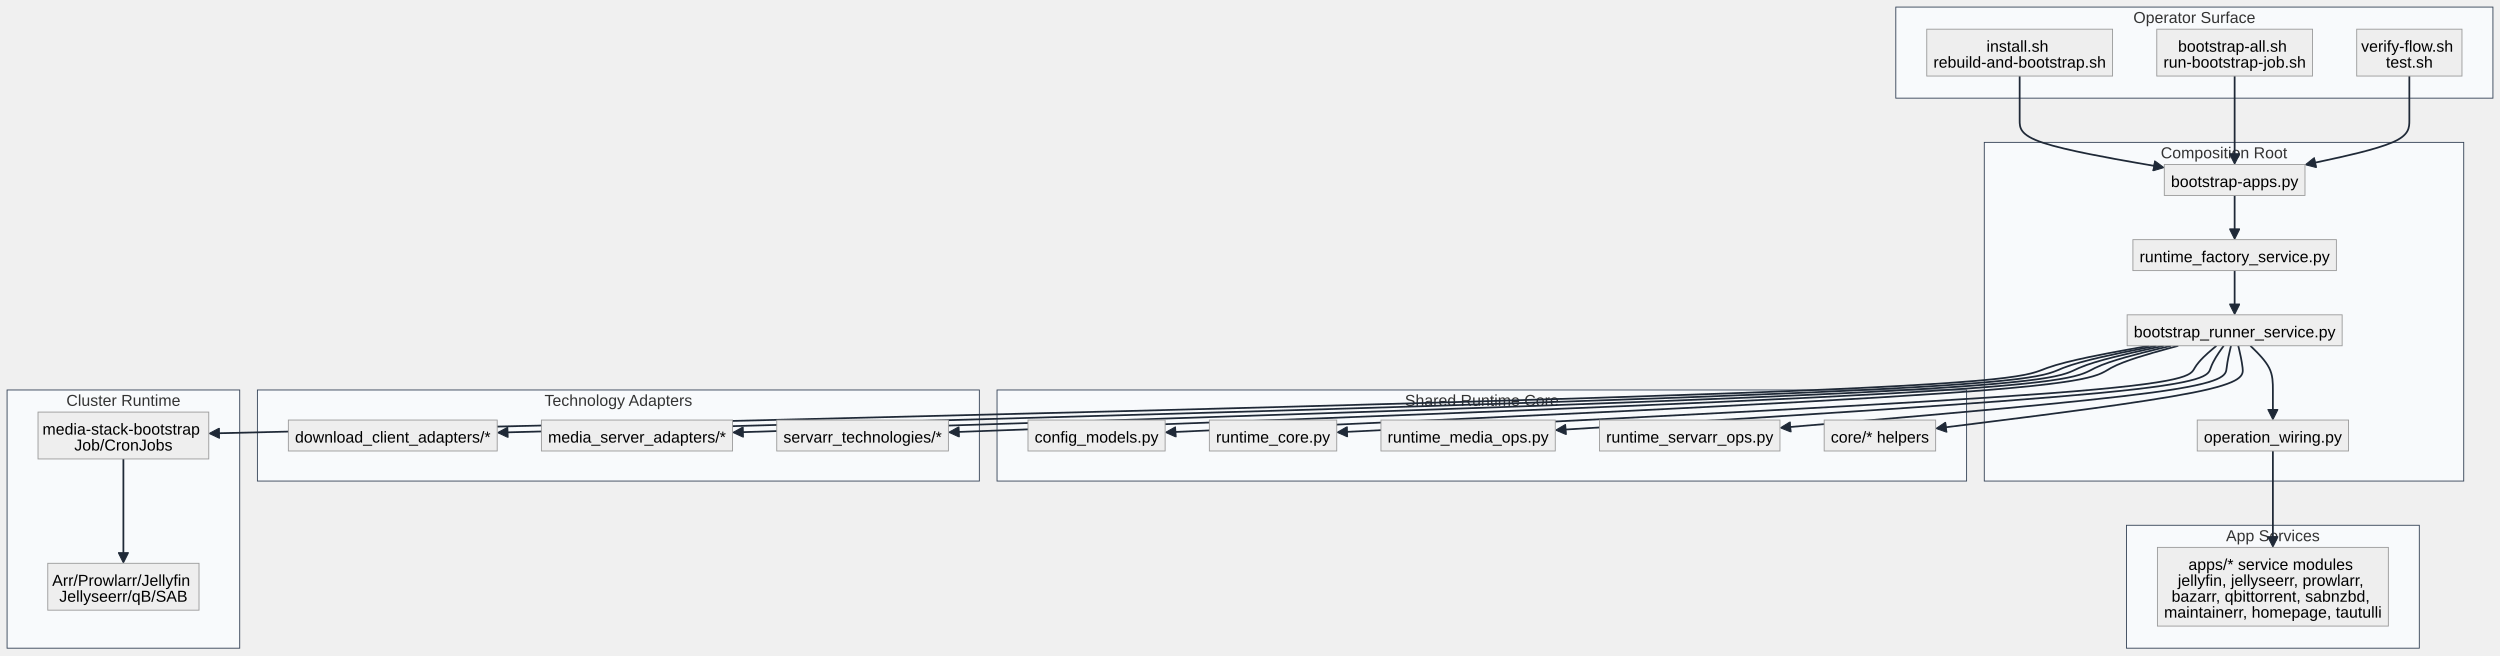
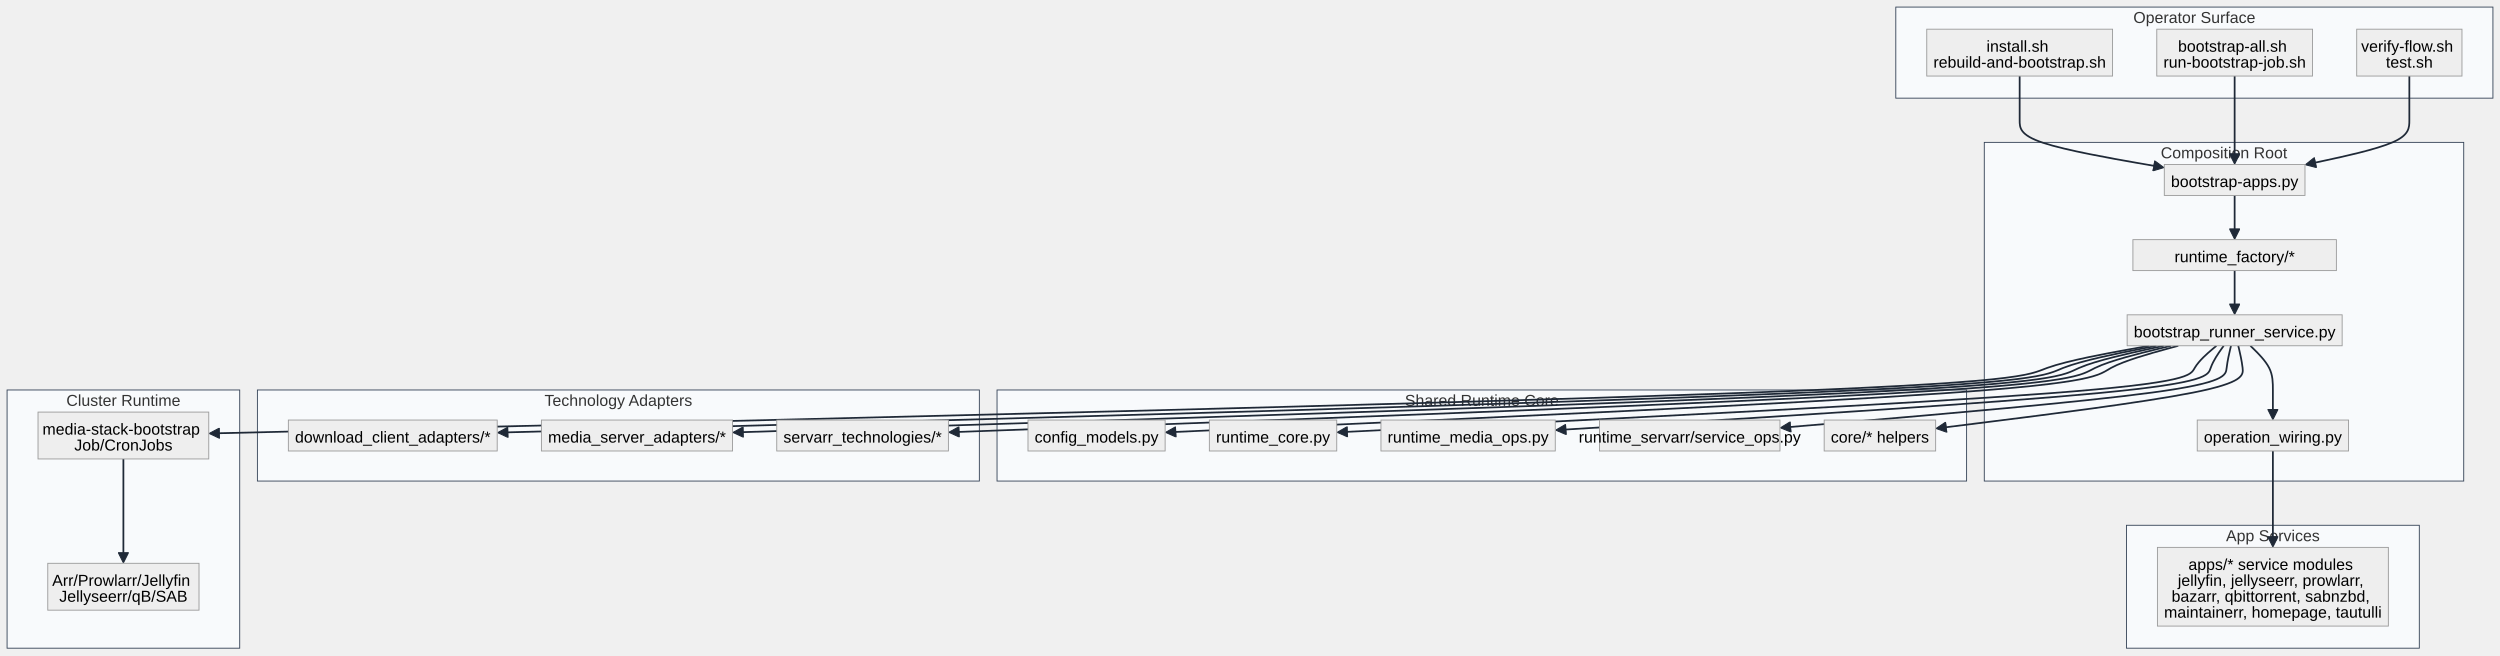
<svg xmlns="http://www.w3.org/2000/svg" id="my-svg" width="100%" style="max-width: 2827.09px; background-color: white;" viewBox="-8 -8 2827.094 741" role="graphics-document document" aria-roledescription="flowchart-v2">
  <style>#my-svg{font-family:"trebuchet ms",verdana,arial,sans-serif;font-size:18px;fill:#000000;}#my-svg .error-icon{fill:#552222;}#my-svg .error-text{fill:#552222;stroke:#552222;}#my-svg .edge-thickness-normal{stroke-width:2px;}#my-svg .edge-thickness-thick{stroke-width:3.5px;}#my-svg .edge-pattern-solid{stroke-dasharray:0;}#my-svg .edge-pattern-dashed{stroke-dasharray:3;}#my-svg .edge-pattern-dotted{stroke-dasharray:2;}#my-svg .marker{fill:#1f2937;stroke:#1f2937;}#my-svg .marker.cross{stroke:#1f2937;}#my-svg svg{font-family:"trebuchet ms",verdana,arial,sans-serif;font-size:18px;}#my-svg .label{font-family:"trebuchet ms",verdana,arial,sans-serif;color:#000000;}#my-svg .cluster-label text{fill:#333;}#my-svg .cluster-label span,#my-svg p{color:#333;}#my-svg .label text,#my-svg span,#my-svg p{fill:#000000;color:#000000;}#my-svg .node rect,#my-svg .node circle,#my-svg .node ellipse,#my-svg .node polygon,#my-svg .node path{fill:#eee;stroke:#999;stroke-width:1px;}#my-svg .flowchart-label text{text-anchor:middle;}#my-svg .node .katex path{fill:#000;stroke:#000;stroke-width:1px;}#my-svg .node .label{text-align:center;}#my-svg .node.clickable{cursor:pointer;}#my-svg .arrowheadPath{fill:#333333;}#my-svg .edgePath .path{stroke:#1f2937;stroke-width:2.0px;}#my-svg .flowchart-link{stroke:#1f2937;fill:none;}#my-svg .edgeLabel{background-color:white;text-align:center;}#my-svg .edgeLabel rect{opacity:0.5;background-color:white;fill:white;}#my-svg .labelBkg{background-color:rgba(255, 255, 255, 0.5);}#my-svg .cluster rect{fill:#f8fafc;stroke:#334155;stroke-width:1px;}#my-svg .cluster text{fill:#333;}#my-svg .cluster span,#my-svg p{color:#333;}#my-svg div.mermaidTooltip{position:absolute;text-align:center;max-width:200px;padding:2px;font-family:"trebuchet ms",verdana,arial,sans-serif;font-size:12px;background:#fef9c3;border:1px solid #707070;border-radius:2px;pointer-events:none;z-index:100;}#my-svg .flowchartTitleText{text-anchor:middle;font-size:18px;fill:#000000;}#my-svg :root{--mermaid-font-family:"trebuchet ms",verdana,arial,sans-serif;}</style>
  <g>
    <marker id="my-svg_flowchart-pointEnd" class="marker flowchart" viewBox="0 0 10 10" refX="6" refY="5" markerUnits="userSpaceOnUse" markerWidth="12" markerHeight="12" orient="auto">
      <path d="M 0 0 L 10 5 L 0 10 z" class="arrowMarkerPath" style="stroke-width: 1; stroke-dasharray: 1, 0;" />
    </marker>
    <marker id="my-svg_flowchart-pointStart" class="marker flowchart" viewBox="0 0 10 10" refX="4.5" refY="5" markerUnits="userSpaceOnUse" markerWidth="12" markerHeight="12" orient="auto">
      <path d="M 0 5 L 10 10 L 10 0 z" class="arrowMarkerPath" style="stroke-width: 1; stroke-dasharray: 1, 0;" />
    </marker>
    <marker id="my-svg_flowchart-circleEnd" class="marker flowchart" viewBox="0 0 10 10" refX="11" refY="5" markerUnits="userSpaceOnUse" markerWidth="11" markerHeight="11" orient="auto">
      <circle cx="5" cy="5" r="5" class="arrowMarkerPath" style="stroke-width: 1; stroke-dasharray: 1, 0;" />
    </marker>
    <marker id="my-svg_flowchart-circleStart" class="marker flowchart" viewBox="0 0 10 10" refX="-1" refY="5" markerUnits="userSpaceOnUse" markerWidth="11" markerHeight="11" orient="auto">
      <circle cx="5" cy="5" r="5" class="arrowMarkerPath" style="stroke-width: 1; stroke-dasharray: 1, 0;" />
    </marker>
    <marker id="my-svg_flowchart-crossEnd" class="marker cross flowchart" viewBox="0 0 11 11" refX="12" refY="5.2" markerUnits="userSpaceOnUse" markerWidth="11" markerHeight="11" orient="auto">
      <path d="M 1,1 l 9,9 M 10,1 l -9,9" class="arrowMarkerPath" style="stroke-width: 2; stroke-dasharray: 1, 0;" />
    </marker>
    <marker id="my-svg_flowchart-crossStart" class="marker cross flowchart" viewBox="0 0 11 11" refX="-1" refY="5.2" markerUnits="userSpaceOnUse" markerWidth="11" markerHeight="11" orient="auto">
      <path d="M 1,1 l 9,9 M 10,1 l -9,9" class="arrowMarkerPath" style="stroke-width: 2; stroke-dasharray: 1, 0;" />
    </marker>
    <g class="root">
      <g class="clusters">
        <g class="cluster default flowchart-label" id="Runtime">
          <rect style="" rx="0" ry="0" x="0" y="433" width="263.078" height="292" />
          <g class="cluster-label" transform="translate(131.5391, 433)">
            <text style="">
              <tspan xml:space="preserve" dy="1em" x="0" class="row">Cluster Runtime</tspan>
            </text>
          </g>
        </g>
        <g class="cluster default flowchart-label" id="AppSvc">
          <rect style="" rx="0" ry="0" x="2396.688" y="586" width="331.156" height="139" />
          <g class="cluster-label" transform="translate(2562.266, 586)">
            <text style="">
              <tspan xml:space="preserve" dy="1em" x="0" class="row">App Services</tspan>
            </text>
          </g>
        </g>
        <g class="cluster default flowchart-label" id="Adapters">
          <rect style="" rx="0" ry="0" x="283.078" y="433" width="816.406" height="103" />
          <g class="cluster-label" transform="translate(691.2812, 433)">
            <text style="">
              <tspan xml:space="preserve" dy="1em" x="0" class="row">Technology Adapters</tspan>
            </text>
          </g>
        </g>
        <g class="cluster default flowchart-label" id="Core">
          <rect style="" rx="0" ry="0" x="1119.484" y="433" width="1096.422" height="103" />
          <g class="cluster-label" transform="translate(1667.695, 433)">
            <text style="">
              <tspan xml:space="preserve" dy="1em" x="0" class="row">Shared Runtime Core</tspan>
            </text>
          </g>
        </g>
        <g class="cluster default flowchart-label" id="Entry">
          <rect style="" rx="0" ry="0" x="2235.906" y="153" width="542.164" height="383" />
          <g class="cluster-label" transform="translate(2506.988, 153)">
            <text style="">
              <tspan xml:space="preserve" dy="1em" x="0" class="row">Composition Root</tspan>
            </text>
          </g>
        </g>
        <g class="cluster default flowchart-label" id="Operators">
          <rect style="" rx="0" ry="0" x="2135.844" y="0" width="675.25" height="103" />
          <g class="cluster-label" transform="translate(2473.469, 0)">
            <text style="">
              <tspan xml:space="preserve" dy="1em" x="0" class="row">Operator Surface</tspan>
            </text>
          </g>
        </g>
      </g>
      <g class="edgePaths">
        <path d="M2275.906,78L2275.906,82.167C2275.906,86.333,2275.906,94.667,2275.906,103C2275.906,111.333,2275.906,119.667,2275.906,128C2275.906,136.333,2275.906,144.667,2302.297,153.447C2328.687,162.227,2381.467,171.454,2407.858,176.068L2434.248,180.681" id="L-SH1-MAIN-0" class=" edge-thickness-normal edge-pattern-solid flowchart-link LS-SH1 LE-MAIN" style="fill:none;" marker-end="url(#my-svg_flowchart-pointEnd)" />
        <path d="M2519.016,78L2519.016,82.167C2519.016,86.333,2519.016,94.667,2519.016,103C2519.016,111.333,2519.016,119.667,2519.016,128C2519.016,136.333,2519.016,144.667,2519.016,152.117C2519.016,159.567,2519.016,166.133,2519.016,169.417L2519.016,172.7" id="L-SH2-MAIN-0" class=" edge-thickness-normal edge-pattern-solid flowchart-link LS-SH2 LE-MAIN" style="fill:none;" marker-end="url(#my-svg_flowchart-pointEnd)" />
        <path d="M2716.578,78L2716.578,82.167C2716.578,86.333,2716.578,94.667,2716.578,103C2716.578,111.333,2716.578,119.667,2716.578,128C2716.578,136.333,2716.578,144.667,2697.772,152.879C2678.967,161.091,2641.355,169.182,2622.55,173.228L2603.744,177.273" id="L-SH3-MAIN-0" class=" edge-thickness-normal edge-pattern-solid flowchart-link LS-SH3 LE-MAIN" style="fill:none;" marker-end="url(#my-svg_flowchart-pointEnd)" />
        <path d="M2519.016,213L2519.016,217.167C2519.016,221.333,2519.016,229.667,2519.016,237.117C2519.016,244.567,2519.016,251.133,2519.016,254.417L2519.016,257.7" id="L-MAIN-RF-0" class=" edge-thickness-normal edge-pattern-solid flowchart-link LS-MAIN LE-RF" style="fill:none;" marker-end="url(#my-svg_flowchart-pointEnd)" />
        <path d="M2519.016,298L2519.016,302.167C2519.016,306.333,2519.016,314.667,2519.016,322.117C2519.016,329.567,2519.016,336.133,2519.016,339.417L2519.016,342.7" id="L-RF-RUN-0" class=" edge-thickness-normal edge-pattern-solid flowchart-link LS-RF LE-RUN" style="fill:none;" marker-end="url(#my-svg_flowchart-pointEnd)" />
        <path d="M2536.824,383L2541.065,387.167C2545.305,391.333,2553.785,399.667,2558.025,408C2562.266,416.333,2562.266,424.667,2562.266,433.617C2562.266,442.567,2562.266,452.133,2562.266,456.917L2562.266,461.7" id="L-RUN-WIRE-0" class=" edge-thickness-normal edge-pattern-solid flowchart-link LS-RUN LE-WIRE" style="fill:none;" marker-end="url(#my-svg_flowchart-pointEnd)" />
        <path d="M2455.264,383L2440.086,387.167C2424.907,391.333,2394.549,399.667,2379.37,408C2364.191,416.333,2364.191,424.667,2189.305,436.789C2014.418,448.911,1664.646,464.821,1489.759,472.776L1314.873,480.732" id="L-RUN-CFG-0" class=" edge-thickness-normal edge-pattern-solid flowchart-link LS-RUN LE-CFG" style="fill:none;" marker-end="url(#my-svg_flowchart-pointEnd)" />
        <path d="M2498.419,383L2493.515,387.167C2488.612,391.333,2478.804,399.667,2473.9,408C2468.996,416.333,2468.996,424.667,2308.986,436.777C2148.975,448.887,1828.955,464.774,1668.944,472.718L1508.934,480.661" id="L-RUN-CORE_RT-0" class=" edge-thickness-normal edge-pattern-solid flowchart-link LS-RUN LE-CORE_RT" style="fill:none;" marker-end="url(#my-svg_flowchart-pointEnd)" />
        <path d="M2506.655,383L2503.712,387.167C2500.768,391.333,2494.882,399.667,2491.939,408C2488.996,416.333,2488.996,424.667,2366.837,436.351C2244.677,448.036,2000.359,463.073,1878.199,470.591L1756.04,478.109" id="L-RUN-MED-0" class=" edge-thickness-normal edge-pattern-solid flowchart-link LS-RUN LE-MED" style="fill:none;" marker-end="url(#my-svg_flowchart-pointEnd)" />
        <path d="M2514.89,383L2513.908,387.167C2512.925,391.333,2510.961,399.667,2509.978,408C2508.996,416.333,2508.996,424.667,2425.851,435.897C2342.706,447.127,2176.415,461.255,2093.27,468.318L2010.125,475.382" id="L-RUN-ARR-0" class=" edge-thickness-normal edge-pattern-solid flowchart-link LS-RUN LE-ARR" style="fill:none;" marker-end="url(#my-svg_flowchart-pointEnd)" />
        <path d="M2523.125,383L2524.104,387.167C2525.082,391.333,2527.039,399.667,2528.018,408C2528.996,416.333,2528.996,424.667,2471.858,435.991C2414.719,447.315,2300.442,461.63,2243.304,468.788L2186.165,475.945" id="L-RUN-LIB-0" class=" edge-thickness-normal edge-pattern-solid flowchart-link LS-RUN LE-LIB" style="fill:none;" marker-end="url(#my-svg_flowchart-pointEnd)" />
        <path d="M2430.559,383L2409.497,387.167C2388.436,391.333,2346.314,399.667,2325.253,408C2304.191,416.333,2304.191,424.667,2013.418,436.85C1722.644,449.033,1141.096,465.066,850.322,473.082L559.548,481.098" id="L-RUN-DL-0" class=" edge-thickness-normal edge-pattern-solid flowchart-link LS-RUN LE-DL" style="fill:none;" marker-end="url(#my-svg_flowchart-pointEnd)" />
        <path d="M2438.794,383L2419.693,387.167C2400.593,391.333,2362.392,399.667,2343.292,408C2324.191,416.333,2324.191,424.667,2074.438,436.813C1824.685,448.959,1325.179,464.919,1075.425,472.898L825.672,480.878" id="L-RUN-MS-0" class=" edge-thickness-normal edge-pattern-solid flowchart-link LS-RUN LE-MS" style="fill:none;" marker-end="url(#my-svg_flowchart-pointEnd)" />
        <path d="M2447.029,383L2429.89,387.167C2412.75,391.333,2378.471,399.667,2361.331,408C2344.191,416.333,2344.191,424.667,2131.79,436.779C1919.388,448.89,1494.584,464.781,1282.182,472.726L1069.781,480.671" id="L-RUN-SA-0" class=" edge-thickness-normal edge-pattern-solid flowchart-link LS-RUN LE-SA" style="fill:none;" marker-end="url(#my-svg_flowchart-pointEnd)" />
        <path d="M2562.266,502L2562.266,507.667C2562.266,513.333,2562.266,524.667,2562.266,534.5C2562.266,544.333,2562.266,552.667,2562.266,561C2562.266,569.333,2562.266,577.667,2562.266,585.117C2562.266,592.567,2562.266,599.133,2562.266,602.417L2562.266,605.7" id="L-WIRE-APPMOD-0" class=" edge-thickness-normal edge-pattern-solid flowchart-link LS-WIRE LE-APPMOD" style="fill:none;" marker-end="url(#my-svg_flowchart-pointEnd)" />
        <path d="M2422.323,383L2399.301,387.167C2376.279,391.333,2330.235,399.667,2307.213,408C2284.191,416.333,2284.191,424.667,1942.389,437.011C1600.586,449.355,916.982,465.709,575.179,473.886L233.377,482.064" id="L-RUN-JOB-0" class=" edge-thickness-normal edge-pattern-solid flowchart-link LS-RUN LE-JOB" style="fill:none;" marker-end="url(#my-svg_flowchart-pointEnd)" />
        <path d="M131.539,511L131.539,515.167C131.539,519.333,131.539,527.667,131.539,536C131.539,544.333,131.539,552.667,131.539,561C131.539,569.333,131.539,577.667,131.539,588.117C131.539,598.567,131.539,611.133,131.539,617.417L131.539,623.7" id="L-JOB-APPS-0" class=" edge-thickness-normal edge-pattern-solid flowchart-link LS-JOB LE-APPS" style="fill:none;" marker-end="url(#my-svg_flowchart-pointEnd)" />
      </g>
      <g class="edgeLabels">
        <g class="edgeLabel">
          <g class="label" transform="translate(0, 0)">
            <rect rx="0" ry="0" width="0" height="0" />
            <text style="">
              <tspan xml:space="preserve" dy="1em" x="0" class="row" />
            </text>
          </g>
        </g>
        <g class="edgeLabel">
          <g class="label" transform="translate(0, 0)">
            <rect rx="0" ry="0" width="0" height="0" />
            <text style="">
              <tspan xml:space="preserve" dy="1em" x="0" class="row" />
            </text>
          </g>
        </g>
        <g class="edgeLabel">
          <g class="label" transform="translate(0, 0)">
            <rect rx="0" ry="0" width="0" height="0" />
            <text style="">
              <tspan xml:space="preserve" dy="1em" x="0" class="row" />
            </text>
          </g>
        </g>
        <g class="edgeLabel">
          <g class="label" transform="translate(0, 0)">
            <rect rx="0" ry="0" width="0" height="0" />
            <text style="">
              <tspan xml:space="preserve" dy="1em" x="0" class="row" />
            </text>
          </g>
        </g>
        <g class="edgeLabel">
          <g class="label" transform="translate(0, 0)">
            <rect rx="0" ry="0" width="0" height="0" />
            <text style="">
              <tspan xml:space="preserve" dy="1em" x="0" class="row" />
            </text>
          </g>
        </g>
        <g class="edgeLabel">
          <g class="label" transform="translate(0, 0)">
            <rect rx="0" ry="0" width="0" height="0" />
            <text style="">
              <tspan xml:space="preserve" dy="1em" x="0" class="row" />
            </text>
          </g>
        </g>
        <g class="edgeLabel">
          <g class="label" transform="translate(0, 0)">
            <rect rx="0" ry="0" width="0" height="0" />
            <text style="">
              <tspan xml:space="preserve" dy="1em" x="0" class="row" />
            </text>
          </g>
        </g>
        <g class="edgeLabel">
          <g class="label" transform="translate(0, 0)">
            <rect rx="0" ry="0" width="0" height="0" />
            <text style="">
              <tspan xml:space="preserve" dy="1em" x="0" class="row" />
            </text>
          </g>
        </g>
        <g class="edgeLabel">
          <g class="label" transform="translate(0, 0)">
            <rect rx="0" ry="0" width="0" height="0" />
            <text style="">
              <tspan xml:space="preserve" dy="1em" x="0" class="row" />
            </text>
          </g>
        </g>
        <g class="edgeLabel">
          <g class="label" transform="translate(0, 0)">
            <rect rx="0" ry="0" width="0" height="0" />
            <text style="">
              <tspan xml:space="preserve" dy="1em" x="0" class="row" />
            </text>
          </g>
        </g>
        <g class="edgeLabel">
          <g class="label" transform="translate(0, 0)">
            <rect rx="0" ry="0" width="0" height="0" />
            <text style="">
              <tspan xml:space="preserve" dy="1em" x="0" class="row" />
            </text>
          </g>
        </g>
        <g class="edgeLabel">
          <g class="label" transform="translate(0, 0)">
            <rect rx="0" ry="0" width="0" height="0" />
            <text style="">
              <tspan xml:space="preserve" dy="1em" x="0" class="row" />
            </text>
          </g>
        </g>
        <g class="edgeLabel">
          <g class="label" transform="translate(0, 0)">
            <rect rx="0" ry="0" width="0" height="0" />
            <text style="">
              <tspan xml:space="preserve" dy="1em" x="0" class="row" />
            </text>
          </g>
        </g>
        <g class="edgeLabel">
          <g class="label" transform="translate(0, 0)">
            <rect rx="0" ry="0" width="0" height="0" />
            <text style="">
              <tspan xml:space="preserve" dy="1em" x="0" class="row" />
            </text>
          </g>
        </g>
        <g class="edgeLabel">
          <g class="label" transform="translate(0, 0)">
            <rect rx="0" ry="0" width="0" height="0" />
            <text style="">
              <tspan xml:space="preserve" dy="1em" x="0" class="row" />
            </text>
          </g>
        </g>
        <g class="edgeLabel">
          <g class="label" transform="translate(0, 0)">
            <rect rx="0" ry="0" width="0" height="0" />
            <text style="">
              <tspan xml:space="preserve" dy="1em" x="0" class="row" />
            </text>
          </g>
        </g>
        <g class="edgeLabel">
          <g class="label" transform="translate(0, 0)">
            <rect rx="0" ry="0" width="0" height="0" />
            <text style="">
              <tspan xml:space="preserve" dy="1em" x="0" class="row" />
            </text>
          </g>
        </g>
      </g>
      <g class="nodes">
        <g class="node default default flowchart-label" id="flowchart-JOB-16" data-node="true" data-id="JOB" transform="translate(131.5391, 484.5)">
          <rect class="basic label-container" style="" rx="0" ry="0" x="-96.539" y="-26.5" width="193.078" height="53" />
          <g class="label" style="" transform="translate(0, -19)">
            <rect />
            <text style="">
              <tspan xml:space="preserve" dy="1em" x="0" class="row">media-stack-bootstrap</tspan>
              <tspan xml:space="preserve" dy="1em" x="0" class="row">Job/CronJobs</tspan>
            </text>
          </g>
        </g>
        <g class="node default default flowchart-label" id="flowchart-APPS-17" data-node="true" data-id="APPS" transform="translate(131.5391, 655.5)">
          <rect class="basic label-container" style="" rx="0" ry="0" x="-85.516" y="-26.5" width="171.031" height="53" />
          <g class="label" style="" transform="translate(0, -19)">
            <rect />
            <text style="">
              <tspan xml:space="preserve" dy="1em" x="0" class="row">Arr/Prowlarr/Jellyfin</tspan>
              <tspan xml:space="preserve" dy="1em" x="0" class="row">Jellyseerr/qB/SAB</tspan>
            </text>
          </g>
        </g>
        <g class="node default default flowchart-label" id="flowchart-APPMOD-15" data-node="true" data-id="APPMOD" transform="translate(2562.266, 655.5)">
          <rect class="basic label-container" style="" rx="0" ry="0" x="-130.578" y="-44.5" width="261.156" height="89" />
          <g class="label" style="" transform="translate(0, -37)">
            <rect />
            <text style="">
              <tspan xml:space="preserve" dy="1em" x="0" class="row">apps/* service modules</tspan>
              <tspan xml:space="preserve" dy="1em" x="0" class="row">jellyfin, jellyseerr, prowlarr,</tspan>
              <tspan xml:space="preserve" dy="1em" x="0" class="row">bazarr, qbittorrent, sabnzbd,</tspan>
              <tspan xml:space="preserve" dy="1em" x="0" class="row">maintainerr, homepage, tautulli</tspan>
            </text>
          </g>
        </g>
        <g class="node default default flowchart-label" id="flowchart-DL-12" data-node="true" data-id="DL" transform="translate(436.1641, 484.5)">
          <rect class="basic label-container" style="" rx="0" ry="0" x="-118.086" y="-17.5" width="236.172" height="35" />
          <g class="label" style="" transform="translate(0, -10)">
            <rect />
            <text style="">
              <tspan xml:space="preserve" dy="1em" x="0" class="row">download_client_adapters/*</tspan>
            </text>
          </g>
        </g>
        <g class="node default default flowchart-label" id="flowchart-MS-13" data-node="true" data-id="MS" transform="translate(712.3125, 484.5)">
          <rect class="basic label-container" style="" rx="0" ry="0" x="-108.062" y="-17.5" width="216.125" height="35" />
          <g class="label" style="" transform="translate(0, -10)">
            <rect />
            <text style="">
              <tspan xml:space="preserve" dy="1em" x="0" class="row">media_server_adapters/*</tspan>
            </text>
          </g>
        </g>
        <g class="node default default flowchart-label" id="flowchart-SA-14" data-node="true" data-id="SA" transform="translate(967.4297, 484.5)">
          <rect class="basic label-container" style="" rx="0" ry="0" x="-97.055" y="-17.5" width="194.109" height="35" />
          <g class="label" style="" transform="translate(0, -10)">
            <rect />
            <text style="">
              <tspan xml:space="preserve" dy="1em" x="0" class="row">servarr_technologies/*</tspan>
            </text>
          </g>
        </g>
        <g class="node default default flowchart-label" id="flowchart-CFG-7" data-node="true" data-id="CFG" transform="translate(1232.031, 484.5)">
          <rect class="basic label-container" style="" rx="0" ry="0" x="-77.547" y="-17.5" width="155.094" height="35" />
          <g class="label" style="" transform="translate(0, -10)">
            <rect />
            <text style="">
              <tspan xml:space="preserve" dy="1em" x="0" class="row">config_models.py</tspan>
            </text>
          </g>
        </g>
        <g class="node default default flowchart-label" id="flowchart-CORE_RT-8" data-node="true" data-id="CORE_RT" transform="translate(1431.609, 484.5)">
          <rect class="basic label-container" style="" rx="0" ry="0" x="-72.031" y="-17.5" width="144.062" height="35" />
          <g class="label" style="" transform="translate(0, -10)">
            <rect />
            <text style="">
              <tspan xml:space="preserve" dy="1em" x="0" class="row">runtime_core.py</tspan>
            </text>
          </g>
        </g>
        <g class="node default default flowchart-label" id="flowchart-MED-9" data-node="true" data-id="MED" transform="translate(1652.195, 484.5)">
          <rect class="basic label-container" style="" rx="0" ry="0" x="-98.555" y="-17.5" width="197.109" height="35" />
          <g class="label" style="" transform="translate(0, -10)">
            <rect />
            <text style="">
              <tspan xml:space="preserve" dy="1em" x="0" class="row">runtime_media_ops.py</tspan>
            </text>
          </g>
        </g>
        <g class="node default default flowchart-label" id="flowchart-ARR-10" data-node="true" data-id="ARR" transform="translate(1902.797, 484.5)">
          <rect class="basic label-container" style="" rx="0" ry="0" x="-102.047" y="-17.5" width="204.094" height="35" />
          <g class="label" style="" transform="translate(0, -10)">
            <rect />
            <text style="">
-               <tspan xml:space="preserve" dy="1em" x="0" class="row">runtime_servarr_ops.py</tspan>
+               <tspan xml:space="preserve" dy="1em" x="0" class="row">runtime_servarr/service_ops.py</tspan>
            </text>
          </g>
        </g>
        <g class="node default default flowchart-label" id="flowchart-LIB-11" data-node="true" data-id="LIB" transform="translate(2117.875, 484.5)">
          <rect class="basic label-container" style="" rx="0" ry="0" x="-63.031" y="-17.5" width="126.062" height="35" />
          <g class="label" style="" transform="translate(0, -10)">
            <rect />
            <text style="">
              <tspan xml:space="preserve" dy="1em" x="0" class="row">core/* helpers</tspan>
            </text>
          </g>
        </g>
        <g class="node default default flowchart-label" id="flowchart-MAIN-3" data-node="true" data-id="MAIN" transform="translate(2519.016, 195.5)">
          <rect class="basic label-container" style="" rx="0" ry="0" x="-79.547" y="-17.5" width="159.094" height="35" />
          <g class="label" style="" transform="translate(0, -10)">
            <rect />
            <text style="">
              <tspan xml:space="preserve" dy="1em" x="0" class="row">bootstrap-apps.py</tspan>
            </text>
          </g>
        </g>
        <g class="node default default flowchart-label" id="flowchart-RF-4" data-node="true" data-id="RF" transform="translate(2519.016, 280.5)">
          <rect class="basic label-container" style="" rx="0" ry="0" x="-115.047" y="-17.5" width="230.094" height="35" />
          <g class="label" style="" transform="translate(0, -10)">
            <rect />
            <text style="">
-               <tspan xml:space="preserve" dy="1em" x="0" class="row">runtime_factory_service.py</tspan>
+               <tspan xml:space="preserve" dy="1em" x="0" class="row">runtime_factory/*</tspan>
            </text>
          </g>
        </g>
        <g class="node default default flowchart-label" id="flowchart-RUN-5" data-node="true" data-id="RUN" transform="translate(2519.016, 365.5)">
          <rect class="basic label-container" style="" rx="0" ry="0" x="-121.57" y="-17.5" width="243.141" height="35" />
          <g class="label" style="" transform="translate(0, -10)">
            <rect />
            <text style="">
              <tspan xml:space="preserve" dy="1em" x="0" class="row">bootstrap_runner_service.py</tspan>
            </text>
          </g>
        </g>
        <g class="node default default flowchart-label" id="flowchart-WIRE-6" data-node="true" data-id="WIRE" transform="translate(2562.266, 484.5)">
          <rect class="basic label-container" style="" rx="0" ry="0" x="-85.547" y="-17.5" width="171.094" height="35" />
          <g class="label" style="" transform="translate(0, -10)">
            <rect />
            <text style="">
              <tspan xml:space="preserve" dy="1em" x="0" class="row">operation_wiring.py</tspan>
            </text>
          </g>
        </g>
        <g class="node default default flowchart-label" id="flowchart-SH1-0" data-node="true" data-id="SH1" transform="translate(2275.906, 51.5)">
          <rect class="basic label-container" style="" rx="0" ry="0" x="-105.062" y="-26.5" width="210.125" height="53" />
          <g class="label" style="" transform="translate(0, -19)">
            <rect />
            <text style="">
              <tspan xml:space="preserve" dy="1em" x="0" class="row">install.sh</tspan>
              <tspan xml:space="preserve" dy="1em" x="0" class="row">rebuild-and-bootstrap.sh</tspan>
            </text>
          </g>
        </g>
        <g class="node default default flowchart-label" id="flowchart-SH2-1" data-node="true" data-id="SH2" transform="translate(2519.016, 51.5)">
          <rect class="basic label-container" style="" rx="0" ry="0" x="-88.047" y="-26.5" width="176.094" height="53" />
          <g class="label" style="" transform="translate(0, -19)">
            <rect />
            <text style="">
              <tspan xml:space="preserve" dy="1em" x="0" class="row">bootstrap-all.sh</tspan>
              <tspan xml:space="preserve" dy="1em" x="0" class="row">run-bootstrap-job.sh</tspan>
            </text>
          </g>
        </g>
        <g class="node default default flowchart-label" id="flowchart-SH3-2" data-node="true" data-id="SH3" transform="translate(2716.578, 51.5)">
          <rect class="basic label-container" style="" rx="0" ry="0" x="-59.516" y="-26.5" width="119.031" height="53" />
          <g class="label" style="" transform="translate(0, -19)">
            <rect />
            <text style="">
              <tspan xml:space="preserve" dy="1em" x="0" class="row">verify-flow.sh</tspan>
              <tspan xml:space="preserve" dy="1em" x="0" class="row">test.sh</tspan>
            </text>
          </g>
        </g>
      </g>
    </g>
  </g>
</svg>
